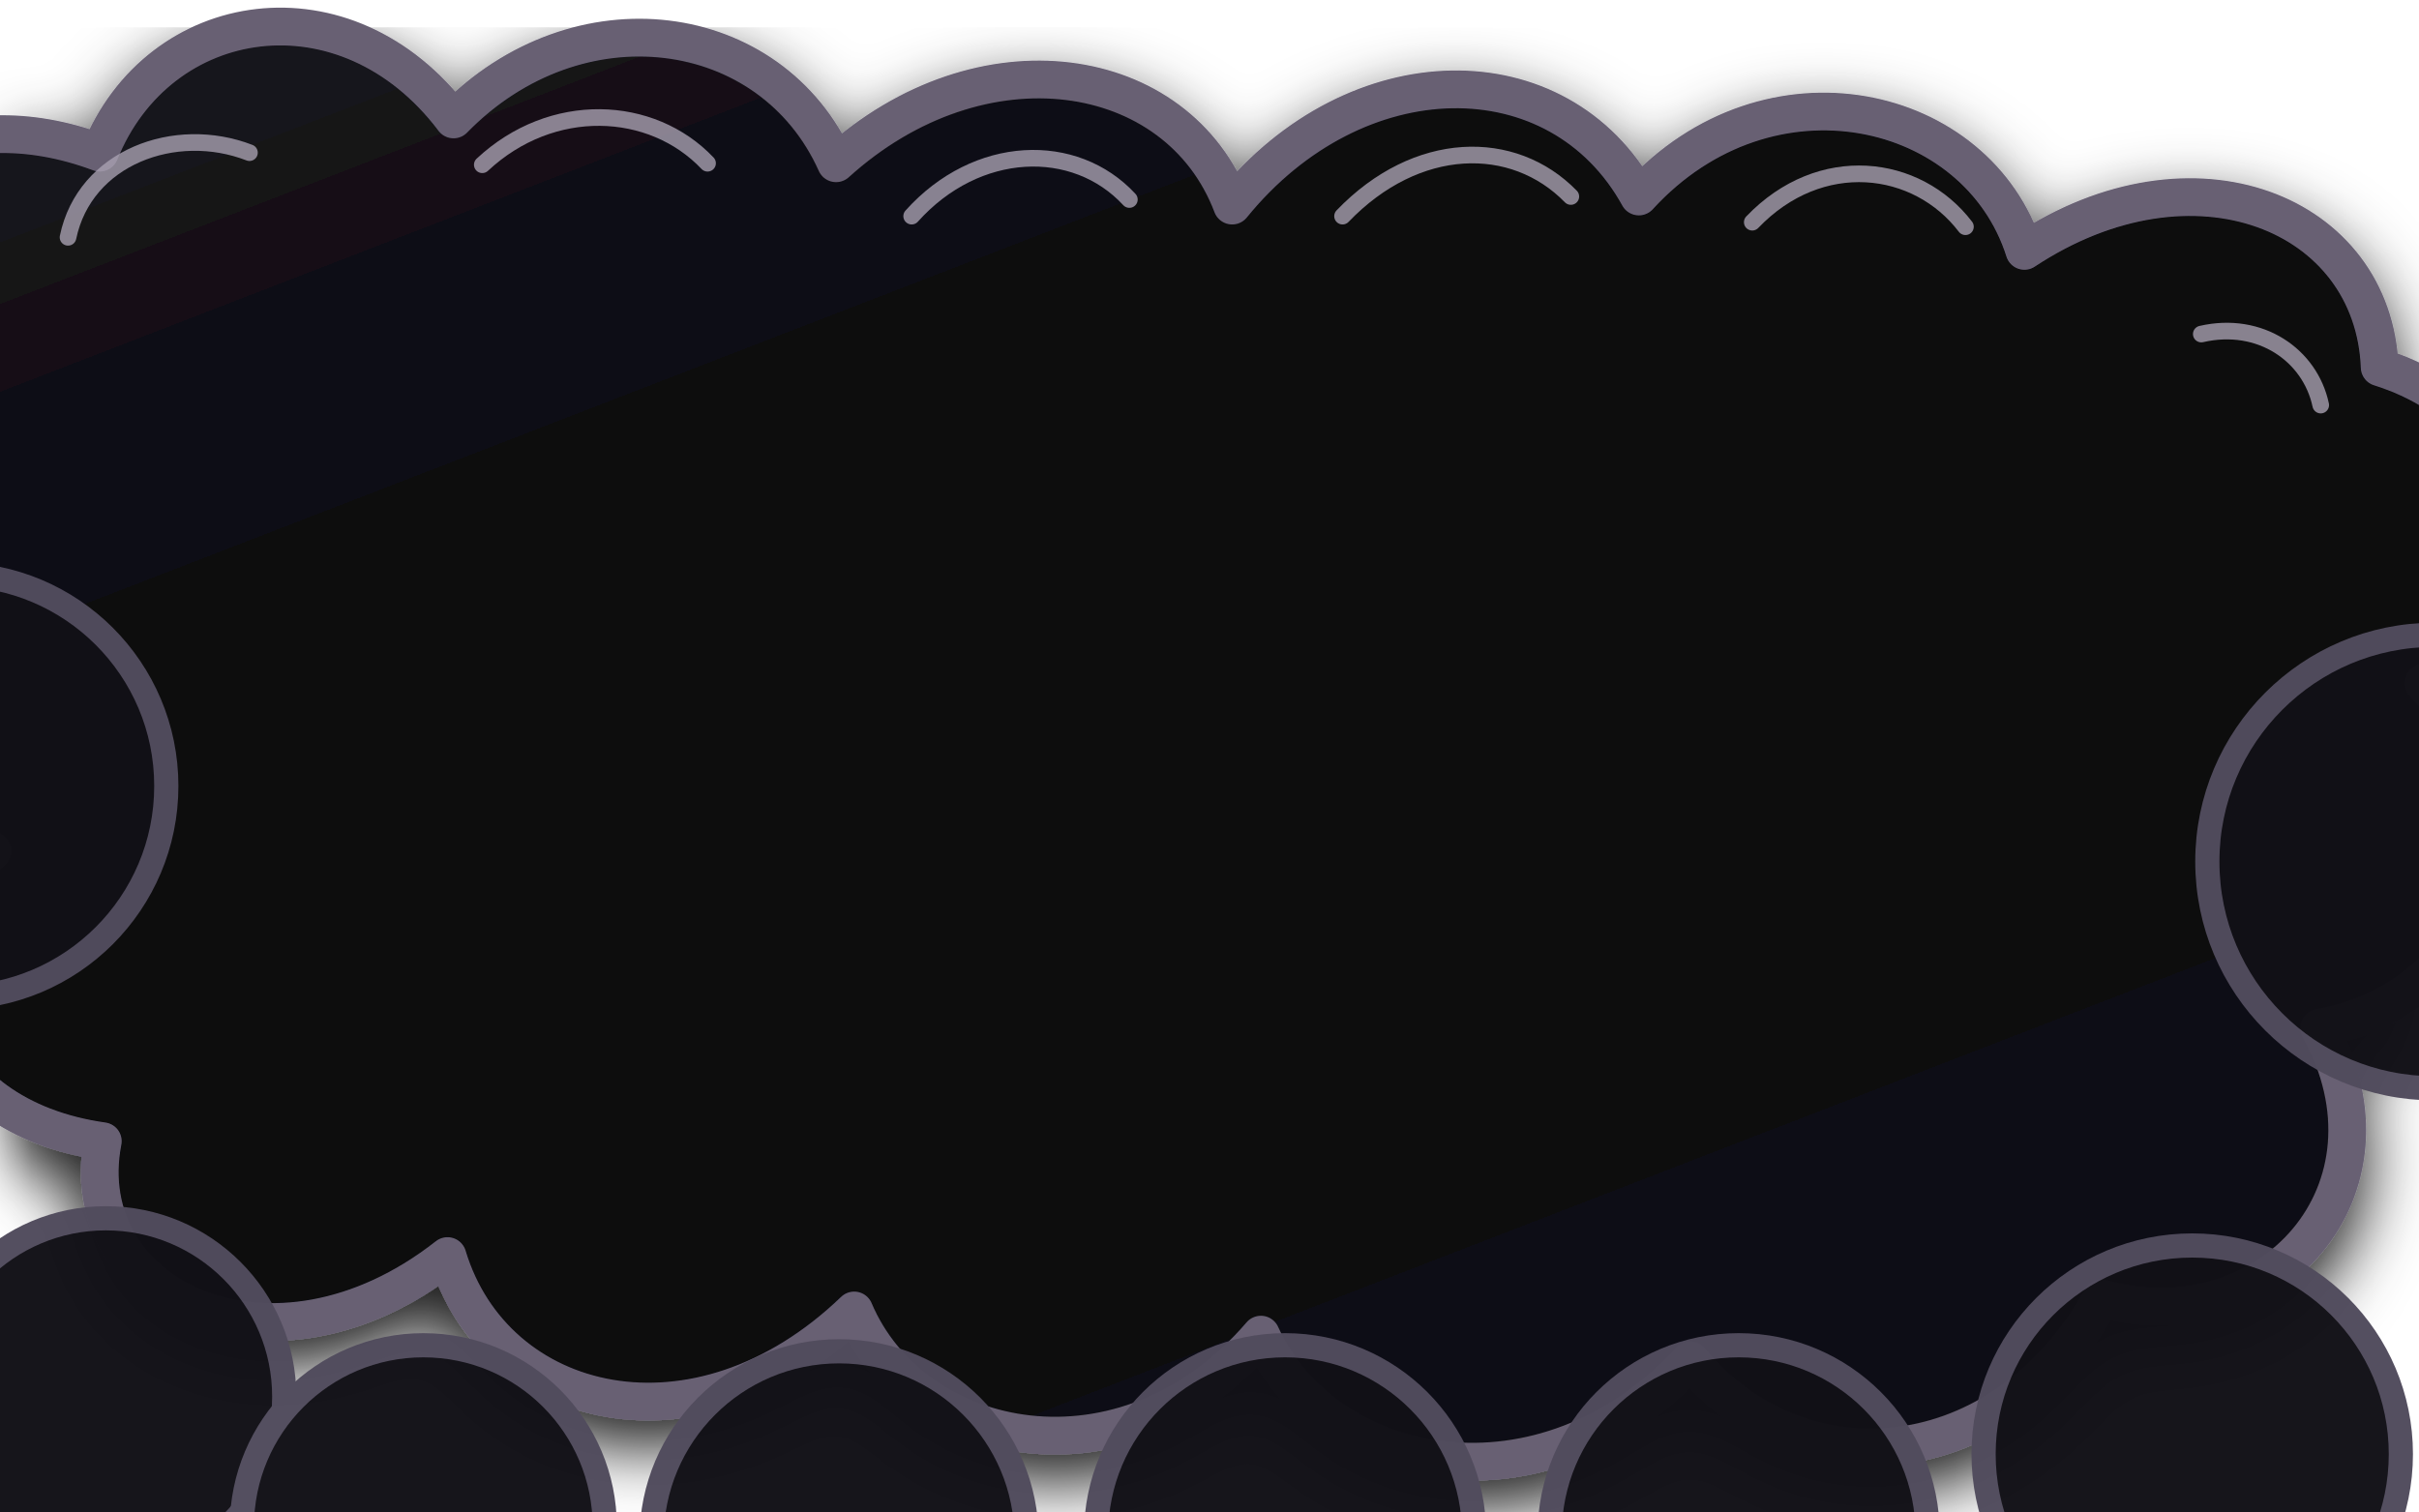
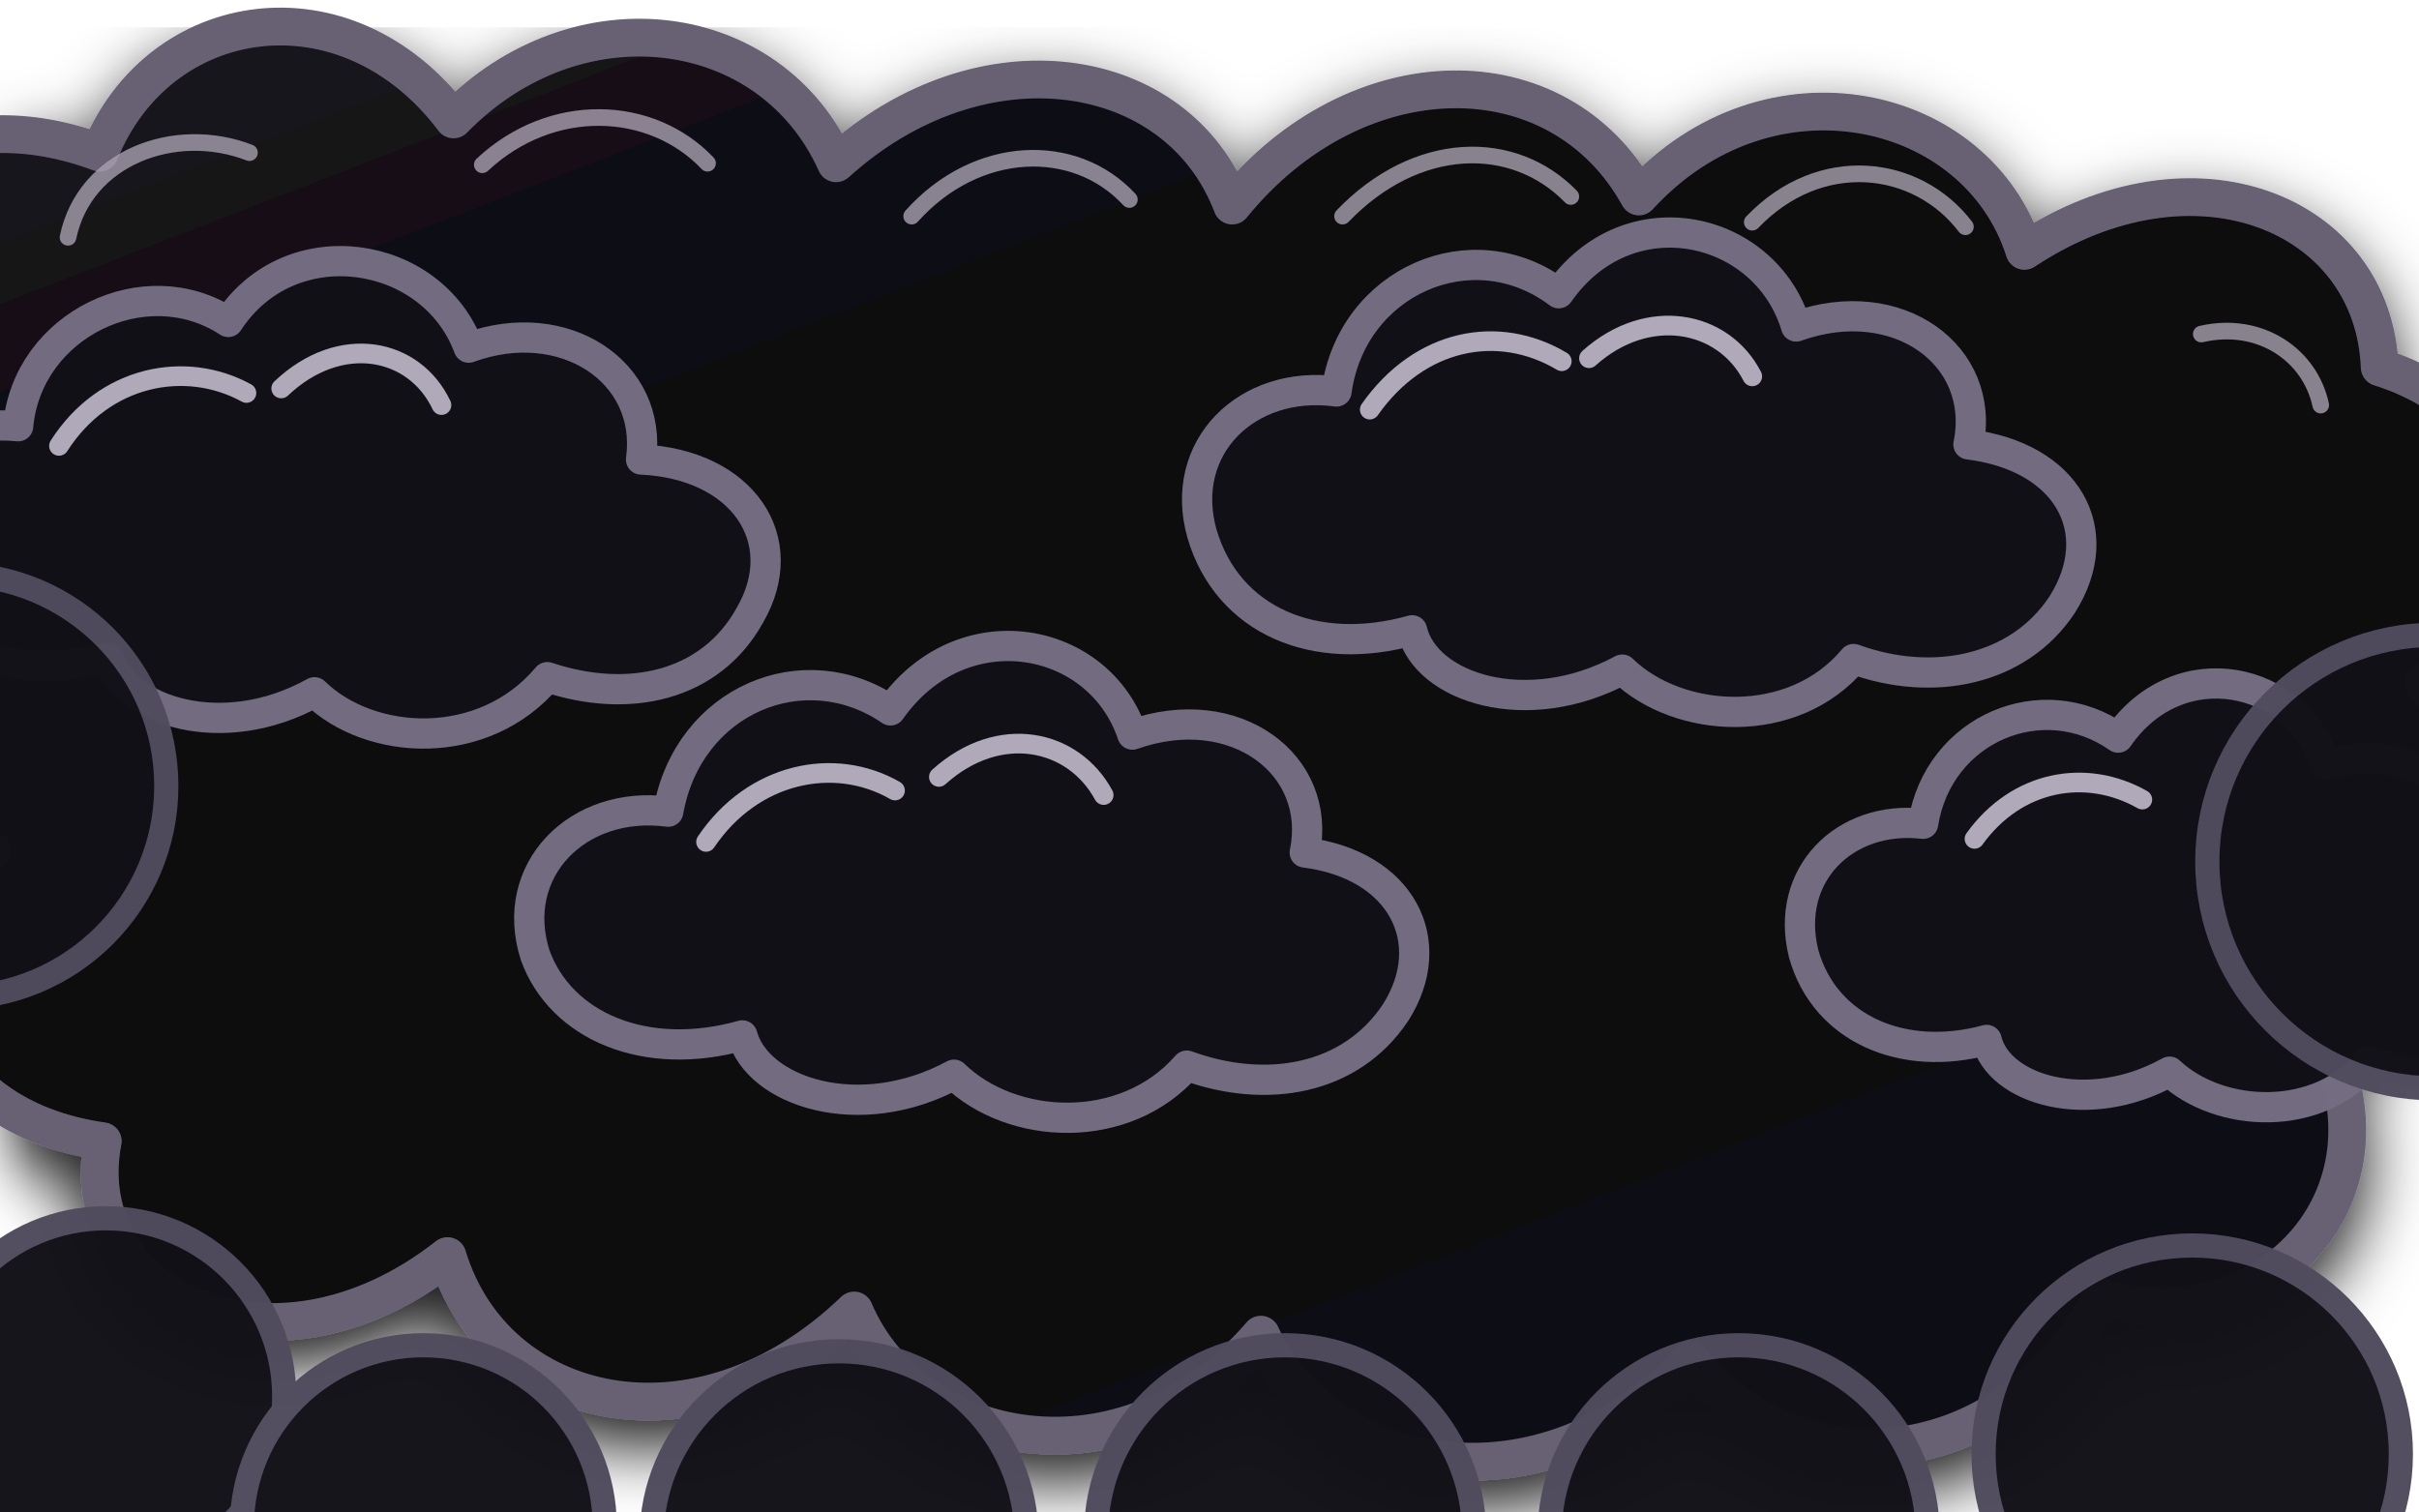
<svg xmlns="http://www.w3.org/2000/svg" viewBox="0 0 1600 1000" preserveAspectRatio="none">
  <defs>
    <linearGradient id="cloud-fill" x1=".12" y1="0" x2=".86" y2="1">
      <stop offset="0" stop-color="#17151d" />
      <stop offset=".42" stop-color="#07070a" />
      <stop offset="1" stop-color="#111016" />
    </linearGradient>
    <filter id="shadow" x="-10%" y="-12%" width="120%" height="124%">
      <feDropShadow dx="0" dy="18" stdDeviation="22" flood-color="#000" flood-opacity=".9" />
    </filter>
  </defs>
  <path d="M-120 204     C-116 111 -30 65 66 101     C105 4 229 -15 300 79     C382 -5 510 12 553 108     C649 21 779 41 815 136     C897 35 1031 34 1084 130     C1170 36 1308 68 1339 166     C1451 92 1570 141 1574 243     C1682 277 1697 397 1603 452     C1694 548 1634 663 1534 680     C1593 787 1502 889 1390 859     C1325 976 1191 988 1118 900     C1021 1005 877 977 834 883     C744 988 604 959 565 867     C461 967 327 934 296 831     C180 922 48 858 68 755     C-46 739 -82 635 -5 563     C-103 497 -103 373 -22 326     C-74 293 -100 251 -120 204 Z" fill="url(#cloud-fill)" stroke="#686173" stroke-width="25" stroke-linejoin="round" filter="url(#shadow)" />
  <g fill="none" stroke="#aaa3b4" stroke-linecap="round" stroke-width="11" opacity=".78">
    <path d="M45 157 C56 104 116 82 165 101" />
    <path d="M319 109 C365 66 431 69 468 108" />
    <path d="M603 143 C646 95 711 93 747 132" />
    <path d="M888 143 C937 92 1001 91 1039 130" />
    <path d="M1159 147 C1204 100 1268 108 1300 150" />
    <path d="M1456 221 C1495 212 1528 235 1535 268" />
  </g>
+   <g fill="#111016" stroke="#746d81" stroke-width="20" stroke-linejoin="round" opacity=".99">
+     <path d="M-75 375 C-89 322 -46 276 12 282 C18 215 96 177 151 213 C192 150 286 165 310 230 C373 207 432 246 424 304 C491 307 525 357 496 407 C470 454 416 466 362 448 C320 498 245 494 208 458 C147 492 82 470 72 435 C8 452 -59 429 -75 375Z" />
+     <path d="M354 632 C336 576 382 529 442 537 C455 463 532 431 589 470 C636 403 727 420 749 486 C817 462 875 506 863 564 C927 572 953 623 923 670 C893 715 837 724 785 705 C744 752 669 748 631 711 C568 745 501 722 491 685 C427 703 371 679 354 632Z" />
+     <path d="M795 353 C779 296 825 251 884 259 C894 186 974 151 1031 194 C1077 128 1168 149 1188 216 C1255 192 1314 235 1302 294 C1367 302 1395 351 1364 400 C1335 444 1278 455 1226 436 C1186 484 1110 479 1073 443 C1010 477 943 455 934 417 C870 435 812 411 795 353Z" />
+     <path d="M1193 631 C1180 579 1220 539 1272 545 C1282 482 1351 453 1401 488 C1441 430 1520 447 1538 506 C1596 488 1645 527 1635 577 C1690 583 1714 627 1688 670 C1662 709 1612 719 1567 702 C1534 743 1468 740 1435 709 C1381 739 1322 721 1314 688 C1259 703 1207 681 1193 631Z" />
+   </g>
+   <g fill="none" stroke="#c0b9cb" stroke-linecap="round" stroke-width="13" opacity=".9">
+     <path d="M39 295 C69 248 123 238 163 260" />
+     <path d="M186 257 C225 220 274 230 292 268" />
+     <path d="M467 557 C498 511 552 500 592 523" />
+     <path d="M621 514 C661 478 710 489 730 526" />
+     <path d="M906 271 C939 224 991 214 1033 239" />
+     <path d="M1051 237 C1090 202 1140 212 1159 249" />
+     <path d="M1306 555 C1334 516 1380 508 1417 529" />
+   </g>
  <g fill="#111016" stroke="#514b5d" stroke-width="16" opacity=".98">
    <circle cx="70" cy="924" r="118" />
    <circle cx="280" cy="1010" r="120" />
    <circle cx="555" cy="1018" r="124" />
    <circle cx="850" cy="1015" r="125" />
    <circle cx="1150" cy="1015" r="125" />
    <circle cx="1450" cy="962" r="138" />
    <circle cx="1610" cy="570" r="150" />
    <circle cx="-30" cy="520" r="140" />
  </g>
</svg>
